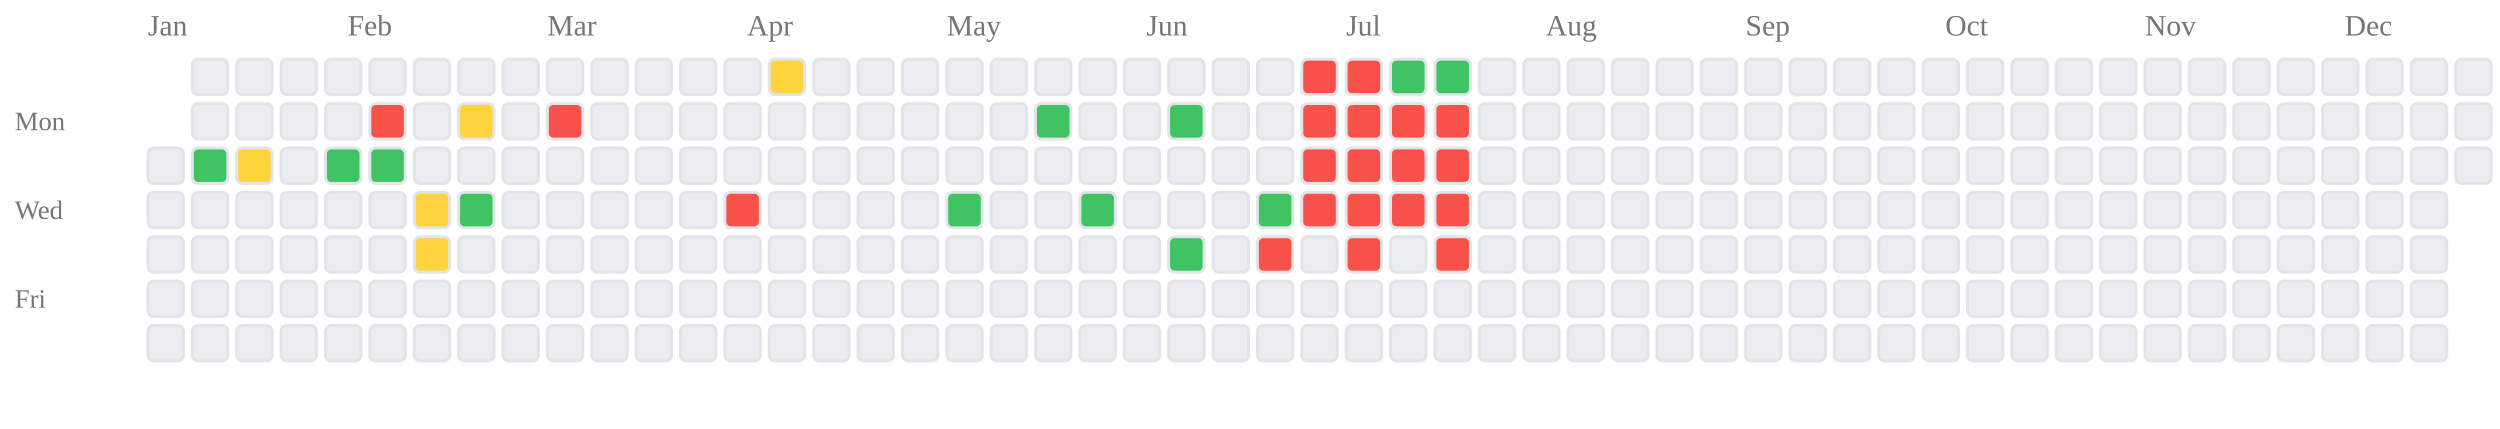
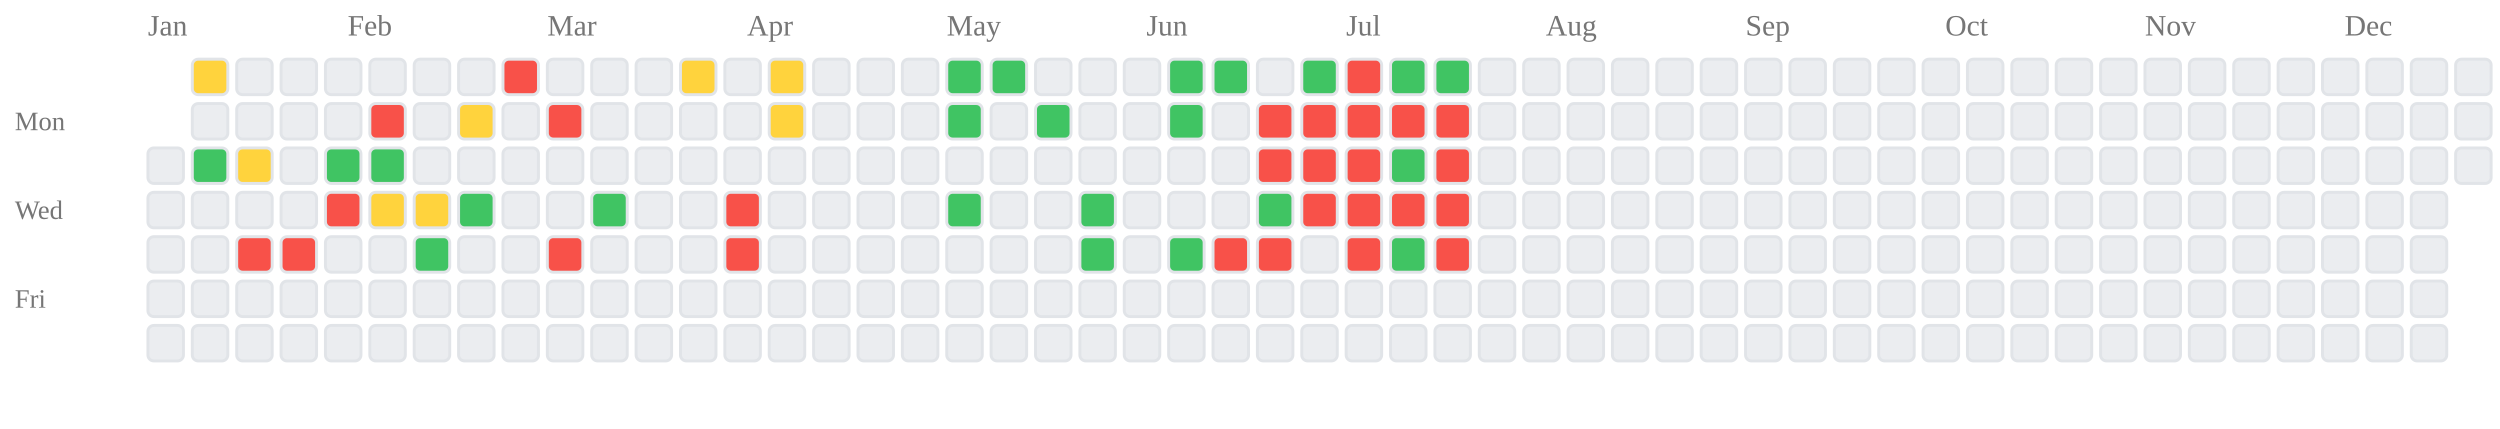
<svg xmlns="http://www.w3.org/2000/svg" width="845" height="145">
  <style>
        .month { font-size: 10px; fill: #767676; }
        .day { font-size: 9px; fill: #767676; }
        .cell { stroke: #e1e4e8; stroke-width: 1; }
        .cell-profit { fill: #40c463; }
        .cell-loss { fill: #f85149; }
        .cell-breakeven { fill: #ffd33d; }
        .cell-empty { fill: #ebedf0; }
    </style>
  <text x="50.0" y="12" class="month">Jan</text>
  <text x="117.5" y="12" class="month">Feb</text>
  <text x="185.0" y="12" class="month">Mar</text>
  <text x="252.5" y="12" class="month">Apr</text>
  <text x="320.0" y="12" class="month">May</text>
  <text x="387.5" y="12" class="month">Jun</text>
  <text x="455.0" y="12" class="month">Jul</text>
  <text x="522.5" y="12" class="month">Aug</text>
  <text x="590.0" y="12" class="month">Sep</text>
  <text x="657.5" y="12" class="month">Oct</text>
  <text x="725.0" y="12" class="month">Nov</text>
  <text x="792.5" y="12" class="month">Dec</text>
  <text x="5" y="44" class="day">Mon</text>
  <text x="5" y="74" class="day">Wed</text>
  <text x="5" y="104" class="day">Fri</text>
  <rect x="50" y="50" width="12" height="12" class="cell cell-empty" rx="2" ry="2" />
  <rect x="50" y="65" width="12" height="12" class="cell cell-empty" rx="2" ry="2" />
  <rect x="50" y="80" width="12" height="12" class="cell cell-empty" rx="2" ry="2" />
  <rect x="50" y="95" width="12" height="12" class="cell cell-empty" rx="2" ry="2" />
  <rect x="50" y="110" width="12" height="12" class="cell cell-empty" rx="2" ry="2" />
-   <rect x="65" y="20" width="12" height="12" class="cell cell-empty" rx="2" ry="2" />
+   <rect x="65" y="20" width="12" height="12" class="cell cell-breakeven" rx="2" ry="2" />
  <rect x="65" y="35" width="12" height="12" class="cell cell-empty" rx="2" ry="2" />
  <rect x="65" y="50" width="12" height="12" class="cell cell-profit" rx="2" ry="2" />
  <rect x="65" y="65" width="12" height="12" class="cell cell-empty" rx="2" ry="2" />
  <rect x="65" y="80" width="12" height="12" class="cell cell-empty" rx="2" ry="2" />
  <rect x="65" y="95" width="12" height="12" class="cell cell-empty" rx="2" ry="2" />
  <rect x="65" y="110" width="12" height="12" class="cell cell-empty" rx="2" ry="2" />
  <rect x="80" y="20" width="12" height="12" class="cell cell-empty" rx="2" ry="2" />
  <rect x="80" y="35" width="12" height="12" class="cell cell-empty" rx="2" ry="2" />
  <rect x="80" y="50" width="12" height="12" class="cell cell-breakeven" rx="2" ry="2" />
  <rect x="80" y="65" width="12" height="12" class="cell cell-empty" rx="2" ry="2" />
-   <rect x="80" y="80" width="12" height="12" class="cell cell-empty" rx="2" ry="2" />
+   <rect x="80" y="80" width="12" height="12" class="cell cell-loss" rx="2" ry="2" />
  <rect x="80" y="95" width="12" height="12" class="cell cell-empty" rx="2" ry="2" />
  <rect x="80" y="110" width="12" height="12" class="cell cell-empty" rx="2" ry="2" />
  <rect x="95" y="20" width="12" height="12" class="cell cell-empty" rx="2" ry="2" />
  <rect x="95" y="35" width="12" height="12" class="cell cell-empty" rx="2" ry="2" />
  <rect x="95" y="50" width="12" height="12" class="cell cell-empty" rx="2" ry="2" />
  <rect x="95" y="65" width="12" height="12" class="cell cell-empty" rx="2" ry="2" />
-   <rect x="95" y="80" width="12" height="12" class="cell cell-empty" rx="2" ry="2" />
+   <rect x="95" y="80" width="12" height="12" class="cell cell-loss" rx="2" ry="2" />
  <rect x="95" y="95" width="12" height="12" class="cell cell-empty" rx="2" ry="2" />
  <rect x="95" y="110" width="12" height="12" class="cell cell-empty" rx="2" ry="2" />
  <rect x="110" y="20" width="12" height="12" class="cell cell-empty" rx="2" ry="2" />
  <rect x="110" y="35" width="12" height="12" class="cell cell-empty" rx="2" ry="2" />
  <rect x="110" y="50" width="12" height="12" class="cell cell-profit" rx="2" ry="2" />
-   <rect x="110" y="65" width="12" height="12" class="cell cell-empty" rx="2" ry="2" />
+   <rect x="110" y="65" width="12" height="12" class="cell cell-loss" rx="2" ry="2" />
  <rect x="110" y="80" width="12" height="12" class="cell cell-empty" rx="2" ry="2" />
  <rect x="110" y="95" width="12" height="12" class="cell cell-empty" rx="2" ry="2" />
  <rect x="110" y="110" width="12" height="12" class="cell cell-empty" rx="2" ry="2" />
  <rect x="125" y="20" width="12" height="12" class="cell cell-empty" rx="2" ry="2" />
  <rect x="125" y="35" width="12" height="12" class="cell cell-loss" rx="2" ry="2" />
  <rect x="125" y="50" width="12" height="12" class="cell cell-profit" rx="2" ry="2" />
-   <rect x="125" y="65" width="12" height="12" class="cell cell-empty" rx="2" ry="2" />
+   <rect x="125" y="65" width="12" height="12" class="cell cell-breakeven" rx="2" ry="2" />
  <rect x="125" y="80" width="12" height="12" class="cell cell-empty" rx="2" ry="2" />
  <rect x="125" y="95" width="12" height="12" class="cell cell-empty" rx="2" ry="2" />
  <rect x="125" y="110" width="12" height="12" class="cell cell-empty" rx="2" ry="2" />
  <rect x="140" y="20" width="12" height="12" class="cell cell-empty" rx="2" ry="2" />
  <rect x="140" y="35" width="12" height="12" class="cell cell-empty" rx="2" ry="2" />
  <rect x="140" y="50" width="12" height="12" class="cell cell-empty" rx="2" ry="2" />
  <rect x="140" y="65" width="12" height="12" class="cell cell-breakeven" rx="2" ry="2" />
-   <rect x="140" y="80" width="12" height="12" class="cell cell-breakeven" rx="2" ry="2" />
+   <rect x="140" y="80" width="12" height="12" class="cell cell-profit" rx="2" ry="2" />
  <rect x="140" y="95" width="12" height="12" class="cell cell-empty" rx="2" ry="2" />
  <rect x="140" y="110" width="12" height="12" class="cell cell-empty" rx="2" ry="2" />
  <rect x="155" y="20" width="12" height="12" class="cell cell-empty" rx="2" ry="2" />
  <rect x="155" y="35" width="12" height="12" class="cell cell-breakeven" rx="2" ry="2" />
  <rect x="155" y="50" width="12" height="12" class="cell cell-empty" rx="2" ry="2" />
  <rect x="155" y="65" width="12" height="12" class="cell cell-profit" rx="2" ry="2" />
  <rect x="155" y="80" width="12" height="12" class="cell cell-empty" rx="2" ry="2" />
  <rect x="155" y="95" width="12" height="12" class="cell cell-empty" rx="2" ry="2" />
  <rect x="155" y="110" width="12" height="12" class="cell cell-empty" rx="2" ry="2" />
-   <rect x="170" y="20" width="12" height="12" class="cell cell-empty" rx="2" ry="2" />
+   <rect x="170" y="20" width="12" height="12" class="cell cell-loss" rx="2" ry="2" />
  <rect x="170" y="35" width="12" height="12" class="cell cell-empty" rx="2" ry="2" />
  <rect x="170" y="50" width="12" height="12" class="cell cell-empty" rx="2" ry="2" />
  <rect x="170" y="65" width="12" height="12" class="cell cell-empty" rx="2" ry="2" />
  <rect x="170" y="80" width="12" height="12" class="cell cell-empty" rx="2" ry="2" />
  <rect x="170" y="95" width="12" height="12" class="cell cell-empty" rx="2" ry="2" />
  <rect x="170" y="110" width="12" height="12" class="cell cell-empty" rx="2" ry="2" />
  <rect x="185" y="20" width="12" height="12" class="cell cell-empty" rx="2" ry="2" />
  <rect x="185" y="35" width="12" height="12" class="cell cell-loss" rx="2" ry="2" />
  <rect x="185" y="50" width="12" height="12" class="cell cell-empty" rx="2" ry="2" />
  <rect x="185" y="65" width="12" height="12" class="cell cell-empty" rx="2" ry="2" />
-   <rect x="185" y="80" width="12" height="12" class="cell cell-empty" rx="2" ry="2" />
+   <rect x="185" y="80" width="12" height="12" class="cell cell-loss" rx="2" ry="2" />
  <rect x="185" y="95" width="12" height="12" class="cell cell-empty" rx="2" ry="2" />
  <rect x="185" y="110" width="12" height="12" class="cell cell-empty" rx="2" ry="2" />
  <rect x="200" y="20" width="12" height="12" class="cell cell-empty" rx="2" ry="2" />
  <rect x="200" y="35" width="12" height="12" class="cell cell-empty" rx="2" ry="2" />
  <rect x="200" y="50" width="12" height="12" class="cell cell-empty" rx="2" ry="2" />
-   <rect x="200" y="65" width="12" height="12" class="cell cell-empty" rx="2" ry="2" />
+   <rect x="200" y="65" width="12" height="12" class="cell cell-profit" rx="2" ry="2" />
  <rect x="200" y="80" width="12" height="12" class="cell cell-empty" rx="2" ry="2" />
  <rect x="200" y="95" width="12" height="12" class="cell cell-empty" rx="2" ry="2" />
  <rect x="200" y="110" width="12" height="12" class="cell cell-empty" rx="2" ry="2" />
  <rect x="215" y="20" width="12" height="12" class="cell cell-empty" rx="2" ry="2" />
  <rect x="215" y="35" width="12" height="12" class="cell cell-empty" rx="2" ry="2" />
  <rect x="215" y="50" width="12" height="12" class="cell cell-empty" rx="2" ry="2" />
  <rect x="215" y="65" width="12" height="12" class="cell cell-empty" rx="2" ry="2" />
  <rect x="215" y="80" width="12" height="12" class="cell cell-empty" rx="2" ry="2" />
  <rect x="215" y="95" width="12" height="12" class="cell cell-empty" rx="2" ry="2" />
  <rect x="215" y="110" width="12" height="12" class="cell cell-empty" rx="2" ry="2" />
-   <rect x="230" y="20" width="12" height="12" class="cell cell-empty" rx="2" ry="2" />
+   <rect x="230" y="20" width="12" height="12" class="cell cell-breakeven" rx="2" ry="2" />
  <rect x="230" y="35" width="12" height="12" class="cell cell-empty" rx="2" ry="2" />
  <rect x="230" y="50" width="12" height="12" class="cell cell-empty" rx="2" ry="2" />
  <rect x="230" y="65" width="12" height="12" class="cell cell-empty" rx="2" ry="2" />
  <rect x="230" y="80" width="12" height="12" class="cell cell-empty" rx="2" ry="2" />
  <rect x="230" y="95" width="12" height="12" class="cell cell-empty" rx="2" ry="2" />
  <rect x="230" y="110" width="12" height="12" class="cell cell-empty" rx="2" ry="2" />
  <rect x="245" y="20" width="12" height="12" class="cell cell-empty" rx="2" ry="2" />
  <rect x="245" y="35" width="12" height="12" class="cell cell-empty" rx="2" ry="2" />
  <rect x="245" y="50" width="12" height="12" class="cell cell-empty" rx="2" ry="2" />
  <rect x="245" y="65" width="12" height="12" class="cell cell-loss" rx="2" ry="2" />
-   <rect x="245" y="80" width="12" height="12" class="cell cell-empty" rx="2" ry="2" />
+   <rect x="245" y="80" width="12" height="12" class="cell cell-loss" rx="2" ry="2" />
  <rect x="245" y="95" width="12" height="12" class="cell cell-empty" rx="2" ry="2" />
  <rect x="245" y="110" width="12" height="12" class="cell cell-empty" rx="2" ry="2" />
  <rect x="260" y="20" width="12" height="12" class="cell cell-breakeven" rx="2" ry="2" />
-   <rect x="260" y="35" width="12" height="12" class="cell cell-empty" rx="2" ry="2" />
+   <rect x="260" y="35" width="12" height="12" class="cell cell-breakeven" rx="2" ry="2" />
  <rect x="260" y="50" width="12" height="12" class="cell cell-empty" rx="2" ry="2" />
  <rect x="260" y="65" width="12" height="12" class="cell cell-empty" rx="2" ry="2" />
  <rect x="260" y="80" width="12" height="12" class="cell cell-empty" rx="2" ry="2" />
  <rect x="260" y="95" width="12" height="12" class="cell cell-empty" rx="2" ry="2" />
  <rect x="260" y="110" width="12" height="12" class="cell cell-empty" rx="2" ry="2" />
  <rect x="275" y="20" width="12" height="12" class="cell cell-empty" rx="2" ry="2" />
  <rect x="275" y="35" width="12" height="12" class="cell cell-empty" rx="2" ry="2" />
  <rect x="275" y="50" width="12" height="12" class="cell cell-empty" rx="2" ry="2" />
  <rect x="275" y="65" width="12" height="12" class="cell cell-empty" rx="2" ry="2" />
  <rect x="275" y="80" width="12" height="12" class="cell cell-empty" rx="2" ry="2" />
  <rect x="275" y="95" width="12" height="12" class="cell cell-empty" rx="2" ry="2" />
  <rect x="275" y="110" width="12" height="12" class="cell cell-empty" rx="2" ry="2" />
  <rect x="290" y="20" width="12" height="12" class="cell cell-empty" rx="2" ry="2" />
  <rect x="290" y="35" width="12" height="12" class="cell cell-empty" rx="2" ry="2" />
  <rect x="290" y="50" width="12" height="12" class="cell cell-empty" rx="2" ry="2" />
  <rect x="290" y="65" width="12" height="12" class="cell cell-empty" rx="2" ry="2" />
  <rect x="290" y="80" width="12" height="12" class="cell cell-empty" rx="2" ry="2" />
  <rect x="290" y="95" width="12" height="12" class="cell cell-empty" rx="2" ry="2" />
  <rect x="290" y="110" width="12" height="12" class="cell cell-empty" rx="2" ry="2" />
  <rect x="305" y="20" width="12" height="12" class="cell cell-empty" rx="2" ry="2" />
  <rect x="305" y="35" width="12" height="12" class="cell cell-empty" rx="2" ry="2" />
  <rect x="305" y="50" width="12" height="12" class="cell cell-empty" rx="2" ry="2" />
  <rect x="305" y="65" width="12" height="12" class="cell cell-empty" rx="2" ry="2" />
  <rect x="305" y="80" width="12" height="12" class="cell cell-empty" rx="2" ry="2" />
  <rect x="305" y="95" width="12" height="12" class="cell cell-empty" rx="2" ry="2" />
  <rect x="305" y="110" width="12" height="12" class="cell cell-empty" rx="2" ry="2" />
-   <rect x="320" y="20" width="12" height="12" class="cell cell-empty" rx="2" ry="2" />
-   <rect x="320" y="35" width="12" height="12" class="cell cell-empty" rx="2" ry="2" />
+   <rect x="320" y="20" width="12" height="12" class="cell cell-profit" rx="2" ry="2" />
+   <rect x="320" y="35" width="12" height="12" class="cell cell-profit" rx="2" ry="2" />
  <rect x="320" y="50" width="12" height="12" class="cell cell-empty" rx="2" ry="2" />
  <rect x="320" y="65" width="12" height="12" class="cell cell-profit" rx="2" ry="2" />
  <rect x="320" y="80" width="12" height="12" class="cell cell-empty" rx="2" ry="2" />
  <rect x="320" y="95" width="12" height="12" class="cell cell-empty" rx="2" ry="2" />
  <rect x="320" y="110" width="12" height="12" class="cell cell-empty" rx="2" ry="2" />
-   <rect x="335" y="20" width="12" height="12" class="cell cell-empty" rx="2" ry="2" />
+   <rect x="335" y="20" width="12" height="12" class="cell cell-profit" rx="2" ry="2" />
  <rect x="335" y="35" width="12" height="12" class="cell cell-empty" rx="2" ry="2" />
  <rect x="335" y="50" width="12" height="12" class="cell cell-empty" rx="2" ry="2" />
  <rect x="335" y="65" width="12" height="12" class="cell cell-empty" rx="2" ry="2" />
  <rect x="335" y="80" width="12" height="12" class="cell cell-empty" rx="2" ry="2" />
  <rect x="335" y="95" width="12" height="12" class="cell cell-empty" rx="2" ry="2" />
  <rect x="335" y="110" width="12" height="12" class="cell cell-empty" rx="2" ry="2" />
  <rect x="350" y="20" width="12" height="12" class="cell cell-empty" rx="2" ry="2" />
  <rect x="350" y="35" width="12" height="12" class="cell cell-profit" rx="2" ry="2" />
  <rect x="350" y="50" width="12" height="12" class="cell cell-empty" rx="2" ry="2" />
  <rect x="350" y="65" width="12" height="12" class="cell cell-empty" rx="2" ry="2" />
  <rect x="350" y="80" width="12" height="12" class="cell cell-empty" rx="2" ry="2" />
  <rect x="350" y="95" width="12" height="12" class="cell cell-empty" rx="2" ry="2" />
  <rect x="350" y="110" width="12" height="12" class="cell cell-empty" rx="2" ry="2" />
  <rect x="365" y="20" width="12" height="12" class="cell cell-empty" rx="2" ry="2" />
  <rect x="365" y="35" width="12" height="12" class="cell cell-empty" rx="2" ry="2" />
  <rect x="365" y="50" width="12" height="12" class="cell cell-empty" rx="2" ry="2" />
  <rect x="365" y="65" width="12" height="12" class="cell cell-profit" rx="2" ry="2" />
-   <rect x="365" y="80" width="12" height="12" class="cell cell-empty" rx="2" ry="2" />
+   <rect x="365" y="80" width="12" height="12" class="cell cell-profit" rx="2" ry="2" />
  <rect x="365" y="95" width="12" height="12" class="cell cell-empty" rx="2" ry="2" />
  <rect x="365" y="110" width="12" height="12" class="cell cell-empty" rx="2" ry="2" />
  <rect x="380" y="20" width="12" height="12" class="cell cell-empty" rx="2" ry="2" />
  <rect x="380" y="35" width="12" height="12" class="cell cell-empty" rx="2" ry="2" />
  <rect x="380" y="50" width="12" height="12" class="cell cell-empty" rx="2" ry="2" />
  <rect x="380" y="65" width="12" height="12" class="cell cell-empty" rx="2" ry="2" />
  <rect x="380" y="80" width="12" height="12" class="cell cell-empty" rx="2" ry="2" />
  <rect x="380" y="95" width="12" height="12" class="cell cell-empty" rx="2" ry="2" />
  <rect x="380" y="110" width="12" height="12" class="cell cell-empty" rx="2" ry="2" />
-   <rect x="395" y="20" width="12" height="12" class="cell cell-empty" rx="2" ry="2" />
+   <rect x="395" y="20" width="12" height="12" class="cell cell-profit" rx="2" ry="2" />
  <rect x="395" y="35" width="12" height="12" class="cell cell-profit" rx="2" ry="2" />
  <rect x="395" y="50" width="12" height="12" class="cell cell-empty" rx="2" ry="2" />
  <rect x="395" y="65" width="12" height="12" class="cell cell-empty" rx="2" ry="2" />
  <rect x="395" y="80" width="12" height="12" class="cell cell-profit" rx="2" ry="2" />
  <rect x="395" y="95" width="12" height="12" class="cell cell-empty" rx="2" ry="2" />
  <rect x="395" y="110" width="12" height="12" class="cell cell-empty" rx="2" ry="2" />
-   <rect x="410" y="20" width="12" height="12" class="cell cell-empty" rx="2" ry="2" />
+   <rect x="410" y="20" width="12" height="12" class="cell cell-profit" rx="2" ry="2" />
  <rect x="410" y="35" width="12" height="12" class="cell cell-empty" rx="2" ry="2" />
  <rect x="410" y="50" width="12" height="12" class="cell cell-empty" rx="2" ry="2" />
  <rect x="410" y="65" width="12" height="12" class="cell cell-empty" rx="2" ry="2" />
-   <rect x="410" y="80" width="12" height="12" class="cell cell-empty" rx="2" ry="2" />
+   <rect x="410" y="80" width="12" height="12" class="cell cell-loss" rx="2" ry="2" />
  <rect x="410" y="95" width="12" height="12" class="cell cell-empty" rx="2" ry="2" />
  <rect x="410" y="110" width="12" height="12" class="cell cell-empty" rx="2" ry="2" />
  <rect x="425" y="20" width="12" height="12" class="cell cell-empty" rx="2" ry="2" />
-   <rect x="425" y="35" width="12" height="12" class="cell cell-empty" rx="2" ry="2" />
-   <rect x="425" y="50" width="12" height="12" class="cell cell-empty" rx="2" ry="2" />
+   <rect x="425" y="35" width="12" height="12" class="cell cell-loss" rx="2" ry="2" />
+   <rect x="425" y="50" width="12" height="12" class="cell cell-loss" rx="2" ry="2" />
  <rect x="425" y="65" width="12" height="12" class="cell cell-profit" rx="2" ry="2" />
  <rect x="425" y="80" width="12" height="12" class="cell cell-loss" rx="2" ry="2" />
  <rect x="425" y="95" width="12" height="12" class="cell cell-empty" rx="2" ry="2" />
  <rect x="425" y="110" width="12" height="12" class="cell cell-empty" rx="2" ry="2" />
-   <rect x="440" y="20" width="12" height="12" class="cell cell-loss" rx="2" ry="2" />
+   <rect x="440" y="20" width="12" height="12" class="cell cell-profit" rx="2" ry="2" />
  <rect x="440" y="35" width="12" height="12" class="cell cell-loss" rx="2" ry="2" />
  <rect x="440" y="50" width="12" height="12" class="cell cell-loss" rx="2" ry="2" />
  <rect x="440" y="65" width="12" height="12" class="cell cell-loss" rx="2" ry="2" />
  <rect x="440" y="80" width="12" height="12" class="cell cell-empty" rx="2" ry="2" />
  <rect x="440" y="95" width="12" height="12" class="cell cell-empty" rx="2" ry="2" />
  <rect x="440" y="110" width="12" height="12" class="cell cell-empty" rx="2" ry="2" />
  <rect x="455" y="20" width="12" height="12" class="cell cell-loss" rx="2" ry="2" />
  <rect x="455" y="35" width="12" height="12" class="cell cell-loss" rx="2" ry="2" />
  <rect x="455" y="50" width="12" height="12" class="cell cell-loss" rx="2" ry="2" />
  <rect x="455" y="65" width="12" height="12" class="cell cell-loss" rx="2" ry="2" />
  <rect x="455" y="80" width="12" height="12" class="cell cell-loss" rx="2" ry="2" />
  <rect x="455" y="95" width="12" height="12" class="cell cell-empty" rx="2" ry="2" />
  <rect x="455" y="110" width="12" height="12" class="cell cell-empty" rx="2" ry="2" />
  <rect x="470" y="20" width="12" height="12" class="cell cell-profit" rx="2" ry="2" />
  <rect x="470" y="35" width="12" height="12" class="cell cell-loss" rx="2" ry="2" />
-   <rect x="470" y="50" width="12" height="12" class="cell cell-loss" rx="2" ry="2" />
+   <rect x="470" y="50" width="12" height="12" class="cell cell-profit" rx="2" ry="2" />
  <rect x="470" y="65" width="12" height="12" class="cell cell-loss" rx="2" ry="2" />
-   <rect x="470" y="80" width="12" height="12" class="cell cell-empty" rx="2" ry="2" />
+   <rect x="470" y="80" width="12" height="12" class="cell cell-profit" rx="2" ry="2" />
  <rect x="470" y="95" width="12" height="12" class="cell cell-empty" rx="2" ry="2" />
  <rect x="470" y="110" width="12" height="12" class="cell cell-empty" rx="2" ry="2" />
  <rect x="485" y="20" width="12" height="12" class="cell cell-profit" rx="2" ry="2" />
  <rect x="485" y="35" width="12" height="12" class="cell cell-loss" rx="2" ry="2" />
  <rect x="485" y="50" width="12" height="12" class="cell cell-loss" rx="2" ry="2" />
  <rect x="485" y="65" width="12" height="12" class="cell cell-loss" rx="2" ry="2" />
  <rect x="485" y="80" width="12" height="12" class="cell cell-loss" rx="2" ry="2" />
  <rect x="485" y="95" width="12" height="12" class="cell cell-empty" rx="2" ry="2" />
  <rect x="485" y="110" width="12" height="12" class="cell cell-empty" rx="2" ry="2" />
  <rect x="500" y="20" width="12" height="12" class="cell cell-empty" rx="2" ry="2" />
  <rect x="500" y="35" width="12" height="12" class="cell cell-empty" rx="2" ry="2" />
  <rect x="500" y="50" width="12" height="12" class="cell cell-empty" rx="2" ry="2" />
  <rect x="500" y="65" width="12" height="12" class="cell cell-empty" rx="2" ry="2" />
  <rect x="500" y="80" width="12" height="12" class="cell cell-empty" rx="2" ry="2" />
  <rect x="500" y="95" width="12" height="12" class="cell cell-empty" rx="2" ry="2" />
  <rect x="500" y="110" width="12" height="12" class="cell cell-empty" rx="2" ry="2" />
  <rect x="515" y="20" width="12" height="12" class="cell cell-empty" rx="2" ry="2" />
  <rect x="515" y="35" width="12" height="12" class="cell cell-empty" rx="2" ry="2" />
  <rect x="515" y="50" width="12" height="12" class="cell cell-empty" rx="2" ry="2" />
  <rect x="515" y="65" width="12" height="12" class="cell cell-empty" rx="2" ry="2" />
  <rect x="515" y="80" width="12" height="12" class="cell cell-empty" rx="2" ry="2" />
  <rect x="515" y="95" width="12" height="12" class="cell cell-empty" rx="2" ry="2" />
  <rect x="515" y="110" width="12" height="12" class="cell cell-empty" rx="2" ry="2" />
  <rect x="530" y="20" width="12" height="12" class="cell cell-empty" rx="2" ry="2" />
  <rect x="530" y="35" width="12" height="12" class="cell cell-empty" rx="2" ry="2" />
  <rect x="530" y="50" width="12" height="12" class="cell cell-empty" rx="2" ry="2" />
  <rect x="530" y="65" width="12" height="12" class="cell cell-empty" rx="2" ry="2" />
  <rect x="530" y="80" width="12" height="12" class="cell cell-empty" rx="2" ry="2" />
  <rect x="530" y="95" width="12" height="12" class="cell cell-empty" rx="2" ry="2" />
  <rect x="530" y="110" width="12" height="12" class="cell cell-empty" rx="2" ry="2" />
  <rect x="545" y="20" width="12" height="12" class="cell cell-empty" rx="2" ry="2" />
  <rect x="545" y="35" width="12" height="12" class="cell cell-empty" rx="2" ry="2" />
  <rect x="545" y="50" width="12" height="12" class="cell cell-empty" rx="2" ry="2" />
  <rect x="545" y="65" width="12" height="12" class="cell cell-empty" rx="2" ry="2" />
  <rect x="545" y="80" width="12" height="12" class="cell cell-empty" rx="2" ry="2" />
  <rect x="545" y="95" width="12" height="12" class="cell cell-empty" rx="2" ry="2" />
  <rect x="545" y="110" width="12" height="12" class="cell cell-empty" rx="2" ry="2" />
  <rect x="560" y="20" width="12" height="12" class="cell cell-empty" rx="2" ry="2" />
  <rect x="560" y="35" width="12" height="12" class="cell cell-empty" rx="2" ry="2" />
  <rect x="560" y="50" width="12" height="12" class="cell cell-empty" rx="2" ry="2" />
  <rect x="560" y="65" width="12" height="12" class="cell cell-empty" rx="2" ry="2" />
  <rect x="560" y="80" width="12" height="12" class="cell cell-empty" rx="2" ry="2" />
  <rect x="560" y="95" width="12" height="12" class="cell cell-empty" rx="2" ry="2" />
  <rect x="560" y="110" width="12" height="12" class="cell cell-empty" rx="2" ry="2" />
  <rect x="575" y="20" width="12" height="12" class="cell cell-empty" rx="2" ry="2" />
  <rect x="575" y="35" width="12" height="12" class="cell cell-empty" rx="2" ry="2" />
  <rect x="575" y="50" width="12" height="12" class="cell cell-empty" rx="2" ry="2" />
  <rect x="575" y="65" width="12" height="12" class="cell cell-empty" rx="2" ry="2" />
  <rect x="575" y="80" width="12" height="12" class="cell cell-empty" rx="2" ry="2" />
  <rect x="575" y="95" width="12" height="12" class="cell cell-empty" rx="2" ry="2" />
  <rect x="575" y="110" width="12" height="12" class="cell cell-empty" rx="2" ry="2" />
  <rect x="590" y="20" width="12" height="12" class="cell cell-empty" rx="2" ry="2" />
  <rect x="590" y="35" width="12" height="12" class="cell cell-empty" rx="2" ry="2" />
  <rect x="590" y="50" width="12" height="12" class="cell cell-empty" rx="2" ry="2" />
  <rect x="590" y="65" width="12" height="12" class="cell cell-empty" rx="2" ry="2" />
  <rect x="590" y="80" width="12" height="12" class="cell cell-empty" rx="2" ry="2" />
  <rect x="590" y="95" width="12" height="12" class="cell cell-empty" rx="2" ry="2" />
  <rect x="590" y="110" width="12" height="12" class="cell cell-empty" rx="2" ry="2" />
  <rect x="605" y="20" width="12" height="12" class="cell cell-empty" rx="2" ry="2" />
  <rect x="605" y="35" width="12" height="12" class="cell cell-empty" rx="2" ry="2" />
  <rect x="605" y="50" width="12" height="12" class="cell cell-empty" rx="2" ry="2" />
  <rect x="605" y="65" width="12" height="12" class="cell cell-empty" rx="2" ry="2" />
  <rect x="605" y="80" width="12" height="12" class="cell cell-empty" rx="2" ry="2" />
  <rect x="605" y="95" width="12" height="12" class="cell cell-empty" rx="2" ry="2" />
  <rect x="605" y="110" width="12" height="12" class="cell cell-empty" rx="2" ry="2" />
  <rect x="620" y="20" width="12" height="12" class="cell cell-empty" rx="2" ry="2" />
  <rect x="620" y="35" width="12" height="12" class="cell cell-empty" rx="2" ry="2" />
  <rect x="620" y="50" width="12" height="12" class="cell cell-empty" rx="2" ry="2" />
  <rect x="620" y="65" width="12" height="12" class="cell cell-empty" rx="2" ry="2" />
  <rect x="620" y="80" width="12" height="12" class="cell cell-empty" rx="2" ry="2" />
  <rect x="620" y="95" width="12" height="12" class="cell cell-empty" rx="2" ry="2" />
  <rect x="620" y="110" width="12" height="12" class="cell cell-empty" rx="2" ry="2" />
  <rect x="635" y="20" width="12" height="12" class="cell cell-empty" rx="2" ry="2" />
  <rect x="635" y="35" width="12" height="12" class="cell cell-empty" rx="2" ry="2" />
  <rect x="635" y="50" width="12" height="12" class="cell cell-empty" rx="2" ry="2" />
  <rect x="635" y="65" width="12" height="12" class="cell cell-empty" rx="2" ry="2" />
  <rect x="635" y="80" width="12" height="12" class="cell cell-empty" rx="2" ry="2" />
  <rect x="635" y="95" width="12" height="12" class="cell cell-empty" rx="2" ry="2" />
  <rect x="635" y="110" width="12" height="12" class="cell cell-empty" rx="2" ry="2" />
  <rect x="650" y="20" width="12" height="12" class="cell cell-empty" rx="2" ry="2" />
  <rect x="650" y="35" width="12" height="12" class="cell cell-empty" rx="2" ry="2" />
  <rect x="650" y="50" width="12" height="12" class="cell cell-empty" rx="2" ry="2" />
  <rect x="650" y="65" width="12" height="12" class="cell cell-empty" rx="2" ry="2" />
  <rect x="650" y="80" width="12" height="12" class="cell cell-empty" rx="2" ry="2" />
  <rect x="650" y="95" width="12" height="12" class="cell cell-empty" rx="2" ry="2" />
  <rect x="650" y="110" width="12" height="12" class="cell cell-empty" rx="2" ry="2" />
  <rect x="665" y="20" width="12" height="12" class="cell cell-empty" rx="2" ry="2" />
  <rect x="665" y="35" width="12" height="12" class="cell cell-empty" rx="2" ry="2" />
  <rect x="665" y="50" width="12" height="12" class="cell cell-empty" rx="2" ry="2" />
  <rect x="665" y="65" width="12" height="12" class="cell cell-empty" rx="2" ry="2" />
  <rect x="665" y="80" width="12" height="12" class="cell cell-empty" rx="2" ry="2" />
  <rect x="665" y="95" width="12" height="12" class="cell cell-empty" rx="2" ry="2" />
  <rect x="665" y="110" width="12" height="12" class="cell cell-empty" rx="2" ry="2" />
  <rect x="680" y="20" width="12" height="12" class="cell cell-empty" rx="2" ry="2" />
  <rect x="680" y="35" width="12" height="12" class="cell cell-empty" rx="2" ry="2" />
  <rect x="680" y="50" width="12" height="12" class="cell cell-empty" rx="2" ry="2" />
  <rect x="680" y="65" width="12" height="12" class="cell cell-empty" rx="2" ry="2" />
  <rect x="680" y="80" width="12" height="12" class="cell cell-empty" rx="2" ry="2" />
  <rect x="680" y="95" width="12" height="12" class="cell cell-empty" rx="2" ry="2" />
  <rect x="680" y="110" width="12" height="12" class="cell cell-empty" rx="2" ry="2" />
  <rect x="695" y="20" width="12" height="12" class="cell cell-empty" rx="2" ry="2" />
  <rect x="695" y="35" width="12" height="12" class="cell cell-empty" rx="2" ry="2" />
  <rect x="695" y="50" width="12" height="12" class="cell cell-empty" rx="2" ry="2" />
  <rect x="695" y="65" width="12" height="12" class="cell cell-empty" rx="2" ry="2" />
  <rect x="695" y="80" width="12" height="12" class="cell cell-empty" rx="2" ry="2" />
  <rect x="695" y="95" width="12" height="12" class="cell cell-empty" rx="2" ry="2" />
  <rect x="695" y="110" width="12" height="12" class="cell cell-empty" rx="2" ry="2" />
  <rect x="710" y="20" width="12" height="12" class="cell cell-empty" rx="2" ry="2" />
  <rect x="710" y="35" width="12" height="12" class="cell cell-empty" rx="2" ry="2" />
  <rect x="710" y="50" width="12" height="12" class="cell cell-empty" rx="2" ry="2" />
  <rect x="710" y="65" width="12" height="12" class="cell cell-empty" rx="2" ry="2" />
  <rect x="710" y="80" width="12" height="12" class="cell cell-empty" rx="2" ry="2" />
  <rect x="710" y="95" width="12" height="12" class="cell cell-empty" rx="2" ry="2" />
  <rect x="710" y="110" width="12" height="12" class="cell cell-empty" rx="2" ry="2" />
  <rect x="725" y="20" width="12" height="12" class="cell cell-empty" rx="2" ry="2" />
  <rect x="725" y="35" width="12" height="12" class="cell cell-empty" rx="2" ry="2" />
  <rect x="725" y="50" width="12" height="12" class="cell cell-empty" rx="2" ry="2" />
  <rect x="725" y="65" width="12" height="12" class="cell cell-empty" rx="2" ry="2" />
  <rect x="725" y="80" width="12" height="12" class="cell cell-empty" rx="2" ry="2" />
  <rect x="725" y="95" width="12" height="12" class="cell cell-empty" rx="2" ry="2" />
  <rect x="725" y="110" width="12" height="12" class="cell cell-empty" rx="2" ry="2" />
  <rect x="740" y="20" width="12" height="12" class="cell cell-empty" rx="2" ry="2" />
  <rect x="740" y="35" width="12" height="12" class="cell cell-empty" rx="2" ry="2" />
  <rect x="740" y="50" width="12" height="12" class="cell cell-empty" rx="2" ry="2" />
  <rect x="740" y="65" width="12" height="12" class="cell cell-empty" rx="2" ry="2" />
  <rect x="740" y="80" width="12" height="12" class="cell cell-empty" rx="2" ry="2" />
  <rect x="740" y="95" width="12" height="12" class="cell cell-empty" rx="2" ry="2" />
  <rect x="740" y="110" width="12" height="12" class="cell cell-empty" rx="2" ry="2" />
  <rect x="755" y="20" width="12" height="12" class="cell cell-empty" rx="2" ry="2" />
  <rect x="755" y="35" width="12" height="12" class="cell cell-empty" rx="2" ry="2" />
  <rect x="755" y="50" width="12" height="12" class="cell cell-empty" rx="2" ry="2" />
  <rect x="755" y="65" width="12" height="12" class="cell cell-empty" rx="2" ry="2" />
  <rect x="755" y="80" width="12" height="12" class="cell cell-empty" rx="2" ry="2" />
  <rect x="755" y="95" width="12" height="12" class="cell cell-empty" rx="2" ry="2" />
  <rect x="755" y="110" width="12" height="12" class="cell cell-empty" rx="2" ry="2" />
  <rect x="770" y="20" width="12" height="12" class="cell cell-empty" rx="2" ry="2" />
  <rect x="770" y="35" width="12" height="12" class="cell cell-empty" rx="2" ry="2" />
  <rect x="770" y="50" width="12" height="12" class="cell cell-empty" rx="2" ry="2" />
  <rect x="770" y="65" width="12" height="12" class="cell cell-empty" rx="2" ry="2" />
  <rect x="770" y="80" width="12" height="12" class="cell cell-empty" rx="2" ry="2" />
  <rect x="770" y="95" width="12" height="12" class="cell cell-empty" rx="2" ry="2" />
  <rect x="770" y="110" width="12" height="12" class="cell cell-empty" rx="2" ry="2" />
  <rect x="785" y="20" width="12" height="12" class="cell cell-empty" rx="2" ry="2" />
  <rect x="785" y="35" width="12" height="12" class="cell cell-empty" rx="2" ry="2" />
  <rect x="785" y="50" width="12" height="12" class="cell cell-empty" rx="2" ry="2" />
  <rect x="785" y="65" width="12" height="12" class="cell cell-empty" rx="2" ry="2" />
  <rect x="785" y="80" width="12" height="12" class="cell cell-empty" rx="2" ry="2" />
  <rect x="785" y="95" width="12" height="12" class="cell cell-empty" rx="2" ry="2" />
  <rect x="785" y="110" width="12" height="12" class="cell cell-empty" rx="2" ry="2" />
  <rect x="800" y="20" width="12" height="12" class="cell cell-empty" rx="2" ry="2" />
  <rect x="800" y="35" width="12" height="12" class="cell cell-empty" rx="2" ry="2" />
  <rect x="800" y="50" width="12" height="12" class="cell cell-empty" rx="2" ry="2" />
  <rect x="800" y="65" width="12" height="12" class="cell cell-empty" rx="2" ry="2" />
  <rect x="800" y="80" width="12" height="12" class="cell cell-empty" rx="2" ry="2" />
  <rect x="800" y="95" width="12" height="12" class="cell cell-empty" rx="2" ry="2" />
  <rect x="800" y="110" width="12" height="12" class="cell cell-empty" rx="2" ry="2" />
  <rect x="815" y="20" width="12" height="12" class="cell cell-empty" rx="2" ry="2" />
  <rect x="815" y="35" width="12" height="12" class="cell cell-empty" rx="2" ry="2" />
  <rect x="815" y="50" width="12" height="12" class="cell cell-empty" rx="2" ry="2" />
  <rect x="815" y="65" width="12" height="12" class="cell cell-empty" rx="2" ry="2" />
  <rect x="815" y="80" width="12" height="12" class="cell cell-empty" rx="2" ry="2" />
  <rect x="815" y="95" width="12" height="12" class="cell cell-empty" rx="2" ry="2" />
  <rect x="815" y="110" width="12" height="12" class="cell cell-empty" rx="2" ry="2" />
  <rect x="830" y="20" width="12" height="12" class="cell cell-empty" rx="2" ry="2" />
  <rect x="830" y="35" width="12" height="12" class="cell cell-empty" rx="2" ry="2" />
  <rect x="830" y="50" width="12" height="12" class="cell cell-empty" rx="2" ry="2" />
</svg>
